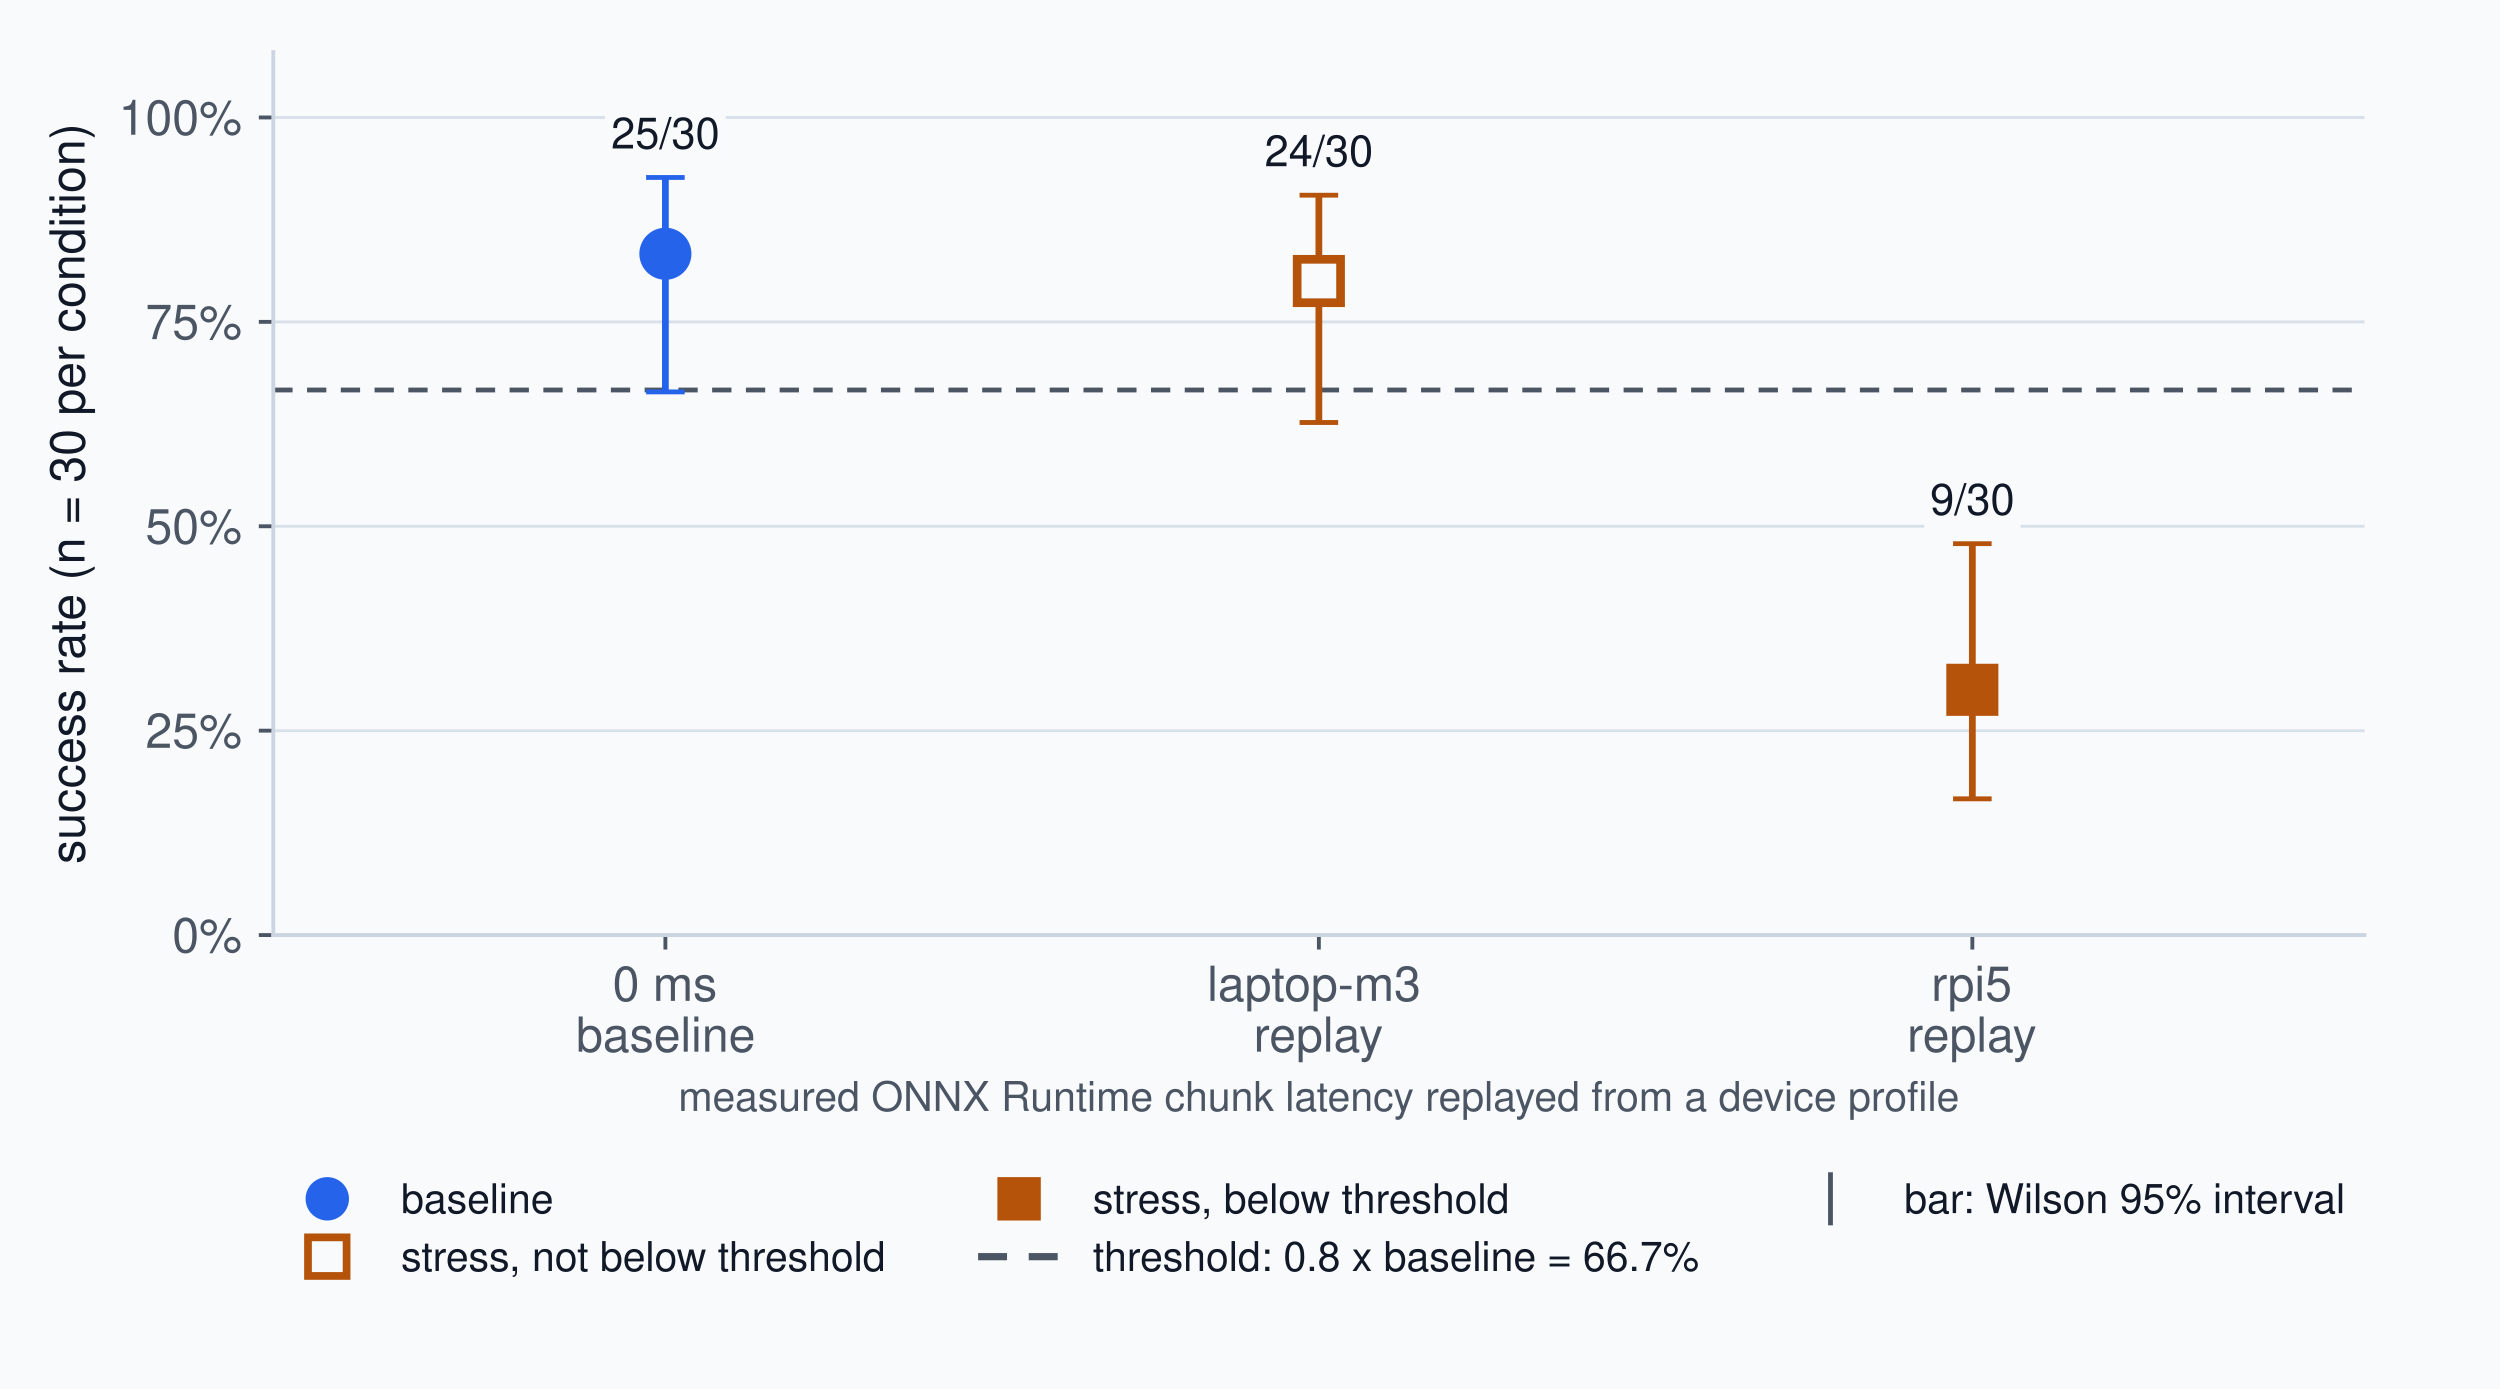
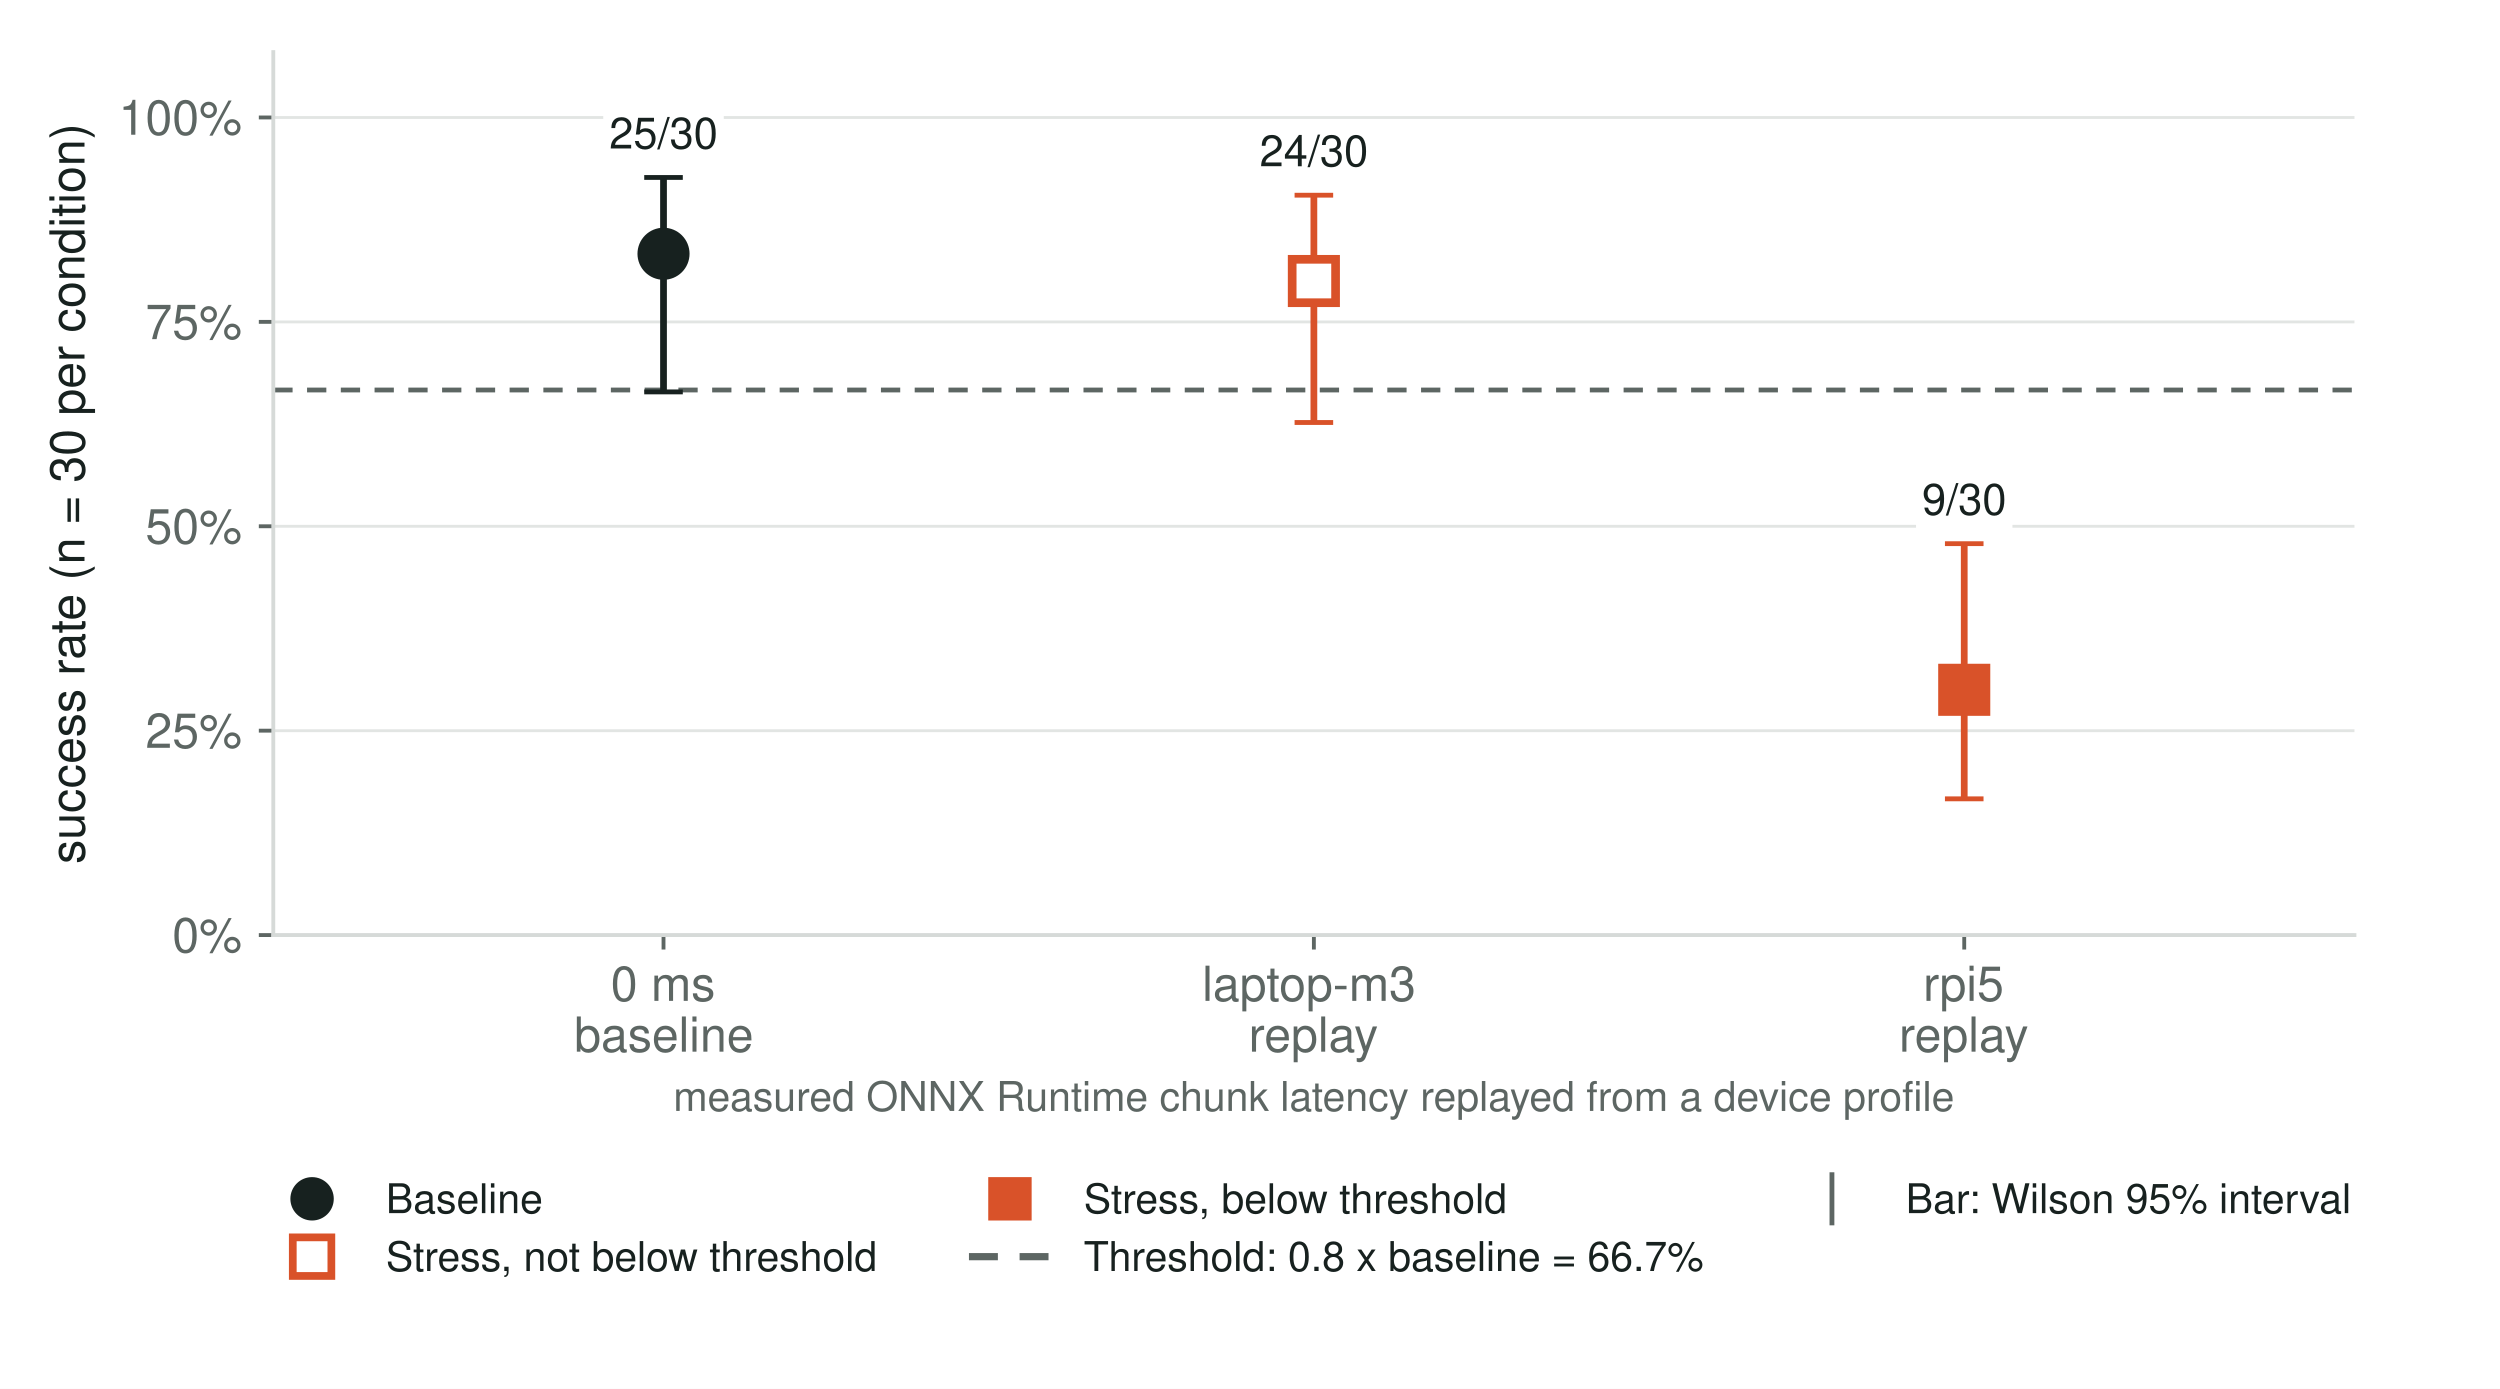
<svg xmlns="http://www.w3.org/2000/svg" xmlns:xlink="http://www.w3.org/1999/xlink" width="518.4pt" height="288pt" viewBox="0 0 518.4 288" version="1.1">
  <defs>
    <style type="text/css">*{stroke-linejoin: round; stroke-linecap: butt}</style>
  </defs>
  <g id="figure_1">
    <g id="patch_1">
-       <path d="M 0 288  L 518.4 288  L 518.4 0  L 0 0  z " style="fill: #f8fafc" />
+       <path d="M 0 288  L 518.4 288  L 518.4 0  L 0 0  z " style="fill: #ffffff" />
    </g>
    <g id="axes_1">
      <g id="patch_2">
-         <path d="M 56.67 193.898  L 490.29 193.898  L 490.29 10.8  L 56.67 10.8  z " style="fill: #f8fafc" />
+         <path d="M 56.67 193.898  L 488.22 193.898  L 488.22 10.8  L 56.67 10.8  z " style="fill: #ffffff" />
      </g>
      <g id="matplotlib.axis_1">
        <g id="xtick_1">
          <g id="line2d_1">
            <defs>
-               <path id="md98d8821e2" d="M 0 0  L 0 3  " style="stroke: #4b5563; stroke-width: 0.8" />
+               <path id="m696236e147" d="M 0 0  L 0 3  " style="stroke: #5d6663; stroke-width: 0.8" />
            </defs>
            <g>
-               <use xlink:href="#md98d8821e2" x="137.974" y="193.898" style="fill: #4b5563; stroke: #4b5563; stroke-width: 0.8" />
+               <use xlink:href="#m696236e147" x="137.586" y="193.898" style="fill: #5d6663; stroke: #5d6663; stroke-width: 0.8" />
            </g>
          </g>
          <g id="text_1">
-             <text style="font-size: 10px; font-family: 'Helvetica Neue', 'Helvetica', 'Arial', 'DejaVu Sans', sans-serif; fill: #4b5563" transform="translate(127.0394 207.5382)">0 ms</text>
-             <text style="font-size: 10px; font-family: 'Helvetica Neue', 'Helvetica', 'Arial', 'DejaVu Sans', sans-serif; fill: #4b5563" transform="translate(119.4534 218.0773)">baseline</text>
+             <text style="font-size: 10px; font-family: 'Helvetica Neue', 'Helvetica', 'Arial', 'DejaVu Sans', sans-serif; fill: #5d6663" transform="translate(126.6513 207.5382)">0 ms</text>
+             <text style="font-size: 10px; font-family: 'Helvetica Neue', 'Helvetica', 'Arial', 'DejaVu Sans', sans-serif; fill: #5d6663" transform="translate(119.0653 218.0773)">baseline</text>
          </g>
        </g>
        <g id="xtick_2">
          <g id="line2d_2">
            <g>
-               <use xlink:href="#md98d8821e2" x="273.48" y="193.898" style="fill: #4b5563; stroke: #4b5563; stroke-width: 0.8" />
+               <use xlink:href="#m696236e147" x="272.445" y="193.898" style="fill: #5d6663; stroke: #5d6663; stroke-width: 0.8" />
            </g>
          </g>
          <g id="text_2">
-             <text style="font-size: 10px; font-family: 'Helvetica Neue', 'Helvetica', 'Arial', 'DejaVu Sans', sans-serif; fill: #4b5563" transform="translate(250.3198 207.5382)">laptop-m3</text>
-             <text style="font-size: 10px; font-family: 'Helvetica Neue', 'Helvetica', 'Arial', 'DejaVu Sans', sans-serif; fill: #4b5563" transform="translate(259.9573 218.0773)">replay</text>
+             <text style="font-size: 10px; font-family: 'Helvetica Neue', 'Helvetica', 'Arial', 'DejaVu Sans', sans-serif; fill: #5d6663" transform="translate(249.2848 207.5382)">laptop-m3</text>
+             <text style="font-size: 10px; font-family: 'Helvetica Neue', 'Helvetica', 'Arial', 'DejaVu Sans', sans-serif; fill: #5d6663" transform="translate(258.9223 218.0773)">replay</text>
          </g>
        </g>
        <g id="xtick_3">
          <g id="line2d_3">
            <g>
-               <use xlink:href="#md98d8821e2" x="408.986" y="193.898" style="fill: #4b5563; stroke: #4b5563; stroke-width: 0.8" />
+               <use xlink:href="#m696236e147" x="407.304" y="193.898" style="fill: #5d6663; stroke: #5d6663; stroke-width: 0.8" />
            </g>
          </g>
          <g id="text_3">
-             <text style="font-size: 10px; font-family: 'Helvetica Neue', 'Helvetica', 'Arial', 'DejaVu Sans', sans-serif; fill: #4b5563" transform="translate(400.4667 207.5382)">rpi5</text>
-             <text style="font-size: 10px; font-family: 'Helvetica Neue', 'Helvetica', 'Arial', 'DejaVu Sans', sans-serif; fill: #4b5563" transform="translate(395.4636 218.0773)">replay</text>
+             <text style="font-size: 10px; font-family: 'Helvetica Neue', 'Helvetica', 'Arial', 'DejaVu Sans', sans-serif; fill: #5d6663" transform="translate(398.7848 207.5382)">rpi5</text>
+             <text style="font-size: 10px; font-family: 'Helvetica Neue', 'Helvetica', 'Arial', 'DejaVu Sans', sans-serif; fill: #5d6663" transform="translate(393.7817 218.0773)">replay</text>
          </g>
        </g>
        <g id="text_4">
-           <text style="font-size: 8.5px; font-family: 'Helvetica Neue', 'Helvetica', 'Arial', 'DejaVu Sans', sans-serif; text-anchor: middle; fill: #4b5563" x="273.48" y="230.361" transform="rotate(-0 273.48 230.3606)">measured ONNX Runtime chunk latency replayed from a device profile</text>
+           <text style="font-size: 8.5px; font-family: 'Helvetica Neue', 'Helvetica', 'Arial', 'DejaVu Sans', sans-serif; text-anchor: middle; fill: #5d6663" x="272.445" y="230.361" transform="rotate(-0 272.445 230.3606)">measured ONNX Runtime chunk latency replayed from a device profile</text>
        </g>
      </g>
      <g id="matplotlib.axis_2">
        <g id="ytick_1">
          <g id="line2d_4">
-             <path d="M 56.67 193.898  L 490.29 193.898  " clip-path="url(#p9b0ecbfd5b)" style="fill: none; stroke: #cbd5e1; stroke-opacity: 0.7; stroke-width: 0.6; stroke-linecap: square" />
+             <path d="M 56.67 193.898  L 488.22 193.898  " clip-path="url(#pf2805d2afb)" style="fill: none; stroke: #d6dad8; stroke-opacity: 0.7; stroke-width: 0.6; stroke-linecap: square" />
          </g>
          <g id="line2d_5">
            <defs>
-               <path id="mfa151f3f3b" d="M 0 0  L -3 0  " style="stroke: #4b5563; stroke-width: 0.8" />
+               <path id="md328c3af76" d="M 0 0  L -3 0  " style="stroke: #5d6663; stroke-width: 0.8" />
            </defs>
            <g>
-               <use xlink:href="#mfa151f3f3b" x="56.67" y="193.898" style="fill: #4b5563; stroke: #4b5563; stroke-width: 0.8" />
+               <use xlink:href="#md328c3af76" x="56.67" y="193.898" style="fill: #5d6663; stroke: #5d6663; stroke-width: 0.8" />
            </g>
          </g>
          <g id="text_5">
-             <text style="font-size: 10px; font-family: 'Helvetica Neue', 'Helvetica', 'Arial', 'DejaVu Sans', sans-serif; text-anchor: end; fill: #4b5563" x="50.17" y="197.468" transform="rotate(-0 50.17 197.4679)">0%</text>
+             <text style="font-size: 10px; font-family: 'Helvetica Neue', 'Helvetica', 'Arial', 'DejaVu Sans', sans-serif; text-anchor: end; fill: #5d6663" x="50.17" y="197.468" transform="rotate(-0 50.17 197.4679)">0%</text>
          </g>
        </g>
        <g id="ytick_2">
          <g id="line2d_6">
-             <path d="M 56.67 151.514  L 490.29 151.514  " clip-path="url(#p9b0ecbfd5b)" style="fill: none; stroke: #cbd5e1; stroke-opacity: 0.7; stroke-width: 0.6; stroke-linecap: square" />
+             <path d="M 56.67 151.514  L 488.22 151.514  " clip-path="url(#pf2805d2afb)" style="fill: none; stroke: #d6dad8; stroke-opacity: 0.7; stroke-width: 0.6; stroke-linecap: square" />
          </g>
          <g id="line2d_7">
            <g>
-               <use xlink:href="#mfa151f3f3b" x="56.67" y="151.514" style="fill: #4b5563; stroke: #4b5563; stroke-width: 0.8" />
+               <use xlink:href="#md328c3af76" x="56.67" y="151.514" style="fill: #5d6663; stroke: #5d6663; stroke-width: 0.8" />
            </g>
          </g>
          <g id="text_6">
-             <text style="font-size: 10px; font-family: 'Helvetica Neue', 'Helvetica', 'Arial', 'DejaVu Sans', sans-serif; text-anchor: end; fill: #4b5563" x="50.17" y="155.084" transform="rotate(-0 50.17 155.0842)">25%</text>
+             <text style="font-size: 10px; font-family: 'Helvetica Neue', 'Helvetica', 'Arial', 'DejaVu Sans', sans-serif; text-anchor: end; fill: #5d6663" x="50.17" y="155.084" transform="rotate(-0 50.17 155.0842)">25%</text>
          </g>
        </g>
        <g id="ytick_3">
          <g id="line2d_8">
-             <path d="M 56.67 109.13  L 490.29 109.13  " clip-path="url(#p9b0ecbfd5b)" style="fill: none; stroke: #cbd5e1; stroke-opacity: 0.7; stroke-width: 0.6; stroke-linecap: square" />
+             <path d="M 56.67 109.13  L 488.22 109.13  " clip-path="url(#pf2805d2afb)" style="fill: none; stroke: #d6dad8; stroke-opacity: 0.7; stroke-width: 0.6; stroke-linecap: square" />
          </g>
          <g id="line2d_9">
            <g>
-               <use xlink:href="#mfa151f3f3b" x="56.67" y="109.13" style="fill: #4b5563; stroke: #4b5563; stroke-width: 0.8" />
+               <use xlink:href="#md328c3af76" x="56.67" y="109.13" style="fill: #5d6663; stroke: #5d6663; stroke-width: 0.8" />
            </g>
          </g>
          <g id="text_7">
-             <text style="font-size: 10px; font-family: 'Helvetica Neue', 'Helvetica', 'Arial', 'DejaVu Sans', sans-serif; text-anchor: end; fill: #4b5563" x="50.17" y="112.701" transform="rotate(-0 50.17 112.7005)">50%</text>
+             <text style="font-size: 10px; font-family: 'Helvetica Neue', 'Helvetica', 'Arial', 'DejaVu Sans', sans-serif; text-anchor: end; fill: #5d6663" x="50.17" y="112.701" transform="rotate(-0 50.17 112.7005)">50%</text>
          </g>
        </g>
        <g id="ytick_4">
          <g id="line2d_10">
-             <path d="M 56.67 66.746  L 490.29 66.746  " clip-path="url(#p9b0ecbfd5b)" style="fill: none; stroke: #cbd5e1; stroke-opacity: 0.7; stroke-width: 0.6; stroke-linecap: square" />
+             <path d="M 56.67 66.746  L 488.22 66.746  " clip-path="url(#pf2805d2afb)" style="fill: none; stroke: #d6dad8; stroke-opacity: 0.7; stroke-width: 0.6; stroke-linecap: square" />
          </g>
          <g id="line2d_11">
            <g>
-               <use xlink:href="#mfa151f3f3b" x="56.67" y="66.746" style="fill: #4b5563; stroke: #4b5563; stroke-width: 0.8" />
+               <use xlink:href="#md328c3af76" x="56.67" y="66.746" style="fill: #5d6663; stroke: #5d6663; stroke-width: 0.8" />
            </g>
          </g>
          <g id="text_8">
-             <text style="font-size: 10px; font-family: 'Helvetica Neue', 'Helvetica', 'Arial', 'DejaVu Sans', sans-serif; text-anchor: end; fill: #4b5563" x="50.17" y="70.317" transform="rotate(-0 50.17 70.3168)">75%</text>
+             <text style="font-size: 10px; font-family: 'Helvetica Neue', 'Helvetica', 'Arial', 'DejaVu Sans', sans-serif; text-anchor: end; fill: #5d6663" x="50.17" y="70.317" transform="rotate(-0 50.17 70.3168)">75%</text>
          </g>
        </g>
        <g id="ytick_5">
          <g id="line2d_12">
-             <path d="M 56.67 24.363  L 490.29 24.363  " clip-path="url(#p9b0ecbfd5b)" style="fill: none; stroke: #cbd5e1; stroke-opacity: 0.7; stroke-width: 0.6; stroke-linecap: square" />
+             <path d="M 56.67 24.363  L 488.22 24.363  " clip-path="url(#pf2805d2afb)" style="fill: none; stroke: #d6dad8; stroke-opacity: 0.7; stroke-width: 0.6; stroke-linecap: square" />
          </g>
          <g id="line2d_13">
            <g>
-               <use xlink:href="#mfa151f3f3b" x="56.67" y="24.363" style="fill: #4b5563; stroke: #4b5563; stroke-width: 0.8" />
+               <use xlink:href="#md328c3af76" x="56.67" y="24.363" style="fill: #5d6663; stroke: #5d6663; stroke-width: 0.8" />
            </g>
          </g>
          <g id="text_9">
-             <text style="font-size: 10px; font-family: 'Helvetica Neue', 'Helvetica', 'Arial', 'DejaVu Sans', sans-serif; text-anchor: end; fill: #4b5563" x="50.17" y="27.933" transform="rotate(-0 50.17 27.9331)">100%</text>
+             <text style="font-size: 10px; font-family: 'Helvetica Neue', 'Helvetica', 'Arial', 'DejaVu Sans', sans-serif; text-anchor: end; fill: #5d6663" x="50.17" y="27.933" transform="rotate(-0 50.17 27.9331)">100%</text>
          </g>
        </g>
        <g id="text_10">
-           <text style="font-size: 10px; font-family: 'Helvetica Neue', 'Helvetica', 'Arial', 'DejaVu Sans', sans-serif; text-anchor: middle; fill: #111827" x="17.522" y="102.349" transform="rotate(-90 17.52156 102.3488)">success rate (n = 30 per condition)</text>
+           <text style="font-size: 10px; font-family: 'Helvetica Neue', 'Helvetica', 'Arial', 'DejaVu Sans', sans-serif; text-anchor: middle; fill: #17211f" x="17.522" y="102.349" transform="rotate(-90 17.52156 102.3488)">success rate (n = 30 per condition)</text>
        </g>
      </g>
      <g id="line2d_14">
-         <path d="M 56.67 80.874  L 490.29 80.874  " clip-path="url(#p9b0ecbfd5b)" style="fill: none; stroke-dasharray: 4,3; stroke-dashoffset: 0; stroke: #4b5563" />
+         <path d="M 56.67 80.874  L 488.22 80.874  " clip-path="url(#pf2805d2afb)" style="fill: none; stroke-dasharray: 4,3; stroke-dashoffset: 0; stroke: #5d6663" />
      </g>
      <g id="LineCollection_1">
-         <path d="M 137.974 81.266  L 137.974 36.801  " clip-path="url(#p9b0ecbfd5b)" style="fill: none; stroke: #2563eb; stroke-width: 1.4" />
+         <path d="M 137.586 81.266  L 137.586 36.801  " clip-path="url(#pf2805d2afb)" style="fill: none; stroke: #17211f; stroke-width: 1.4" />
      </g>
      <g id="line2d_15">
        <defs>
-           <path id="m6fc3dcf2f7" d="M 4 0  L -4 -0  " style="stroke: #2563eb" />
-         </defs>
-         <g clip-path="url(#p9b0ecbfd5b)">
-           <use xlink:href="#m6fc3dcf2f7" x="137.974" y="81.266" style="fill: #1f77b4; stroke: #2563eb" />
+           <path id="mb28198ac88" d="M 4 0  L -4 -0  " style="stroke: #17211f" />
+         </defs>
+         <g clip-path="url(#pf2805d2afb)">
+           <use xlink:href="#mb28198ac88" x="137.586" y="81.266" style="fill: #1f77b4; stroke: #17211f" />
        </g>
      </g>
      <g id="line2d_16">
-         <g clip-path="url(#p9b0ecbfd5b)">
-           <use xlink:href="#m6fc3dcf2f7" x="137.974" y="36.801" style="fill: #1f77b4; stroke: #2563eb" />
+         <g clip-path="url(#pf2805d2afb)">
+           <use xlink:href="#mb28198ac88" x="137.586" y="36.801" style="fill: #1f77b4; stroke: #17211f" />
        </g>
      </g>
      <g id="line2d_17">
        <defs>
-           <path id="m44b142923c" d="M 0 4.5  C 1.193 4.5 2.338 4.026 3.182 3.182  C 4.026 2.338 4.5 1.193 4.5 0  C 4.5 -1.193 4.026 -2.338 3.182 -3.182  C 2.338 -4.026 1.193 -4.5 0 -4.5  C -1.193 -4.5 -2.338 -4.026 -3.182 -3.182  C -4.026 -2.338 -4.5 -1.193 -4.5 0  C -4.5 1.193 -4.026 2.338 -3.182 3.182  C -2.338 4.026 -1.193 4.5 0 4.5  z " style="stroke: #2563eb; stroke-width: 1.8" />
-         </defs>
-         <g clip-path="url(#p9b0ecbfd5b)">
-           <use xlink:href="#m44b142923c" x="137.974" y="52.619" style="fill: #2563eb; stroke: #2563eb; stroke-width: 1.8" />
+           <path id="m457a1e06b8" d="M 0 4.5  C 1.193 4.5 2.338 4.026 3.182 3.182  C 4.026 2.338 4.5 1.193 4.5 0  C 4.5 -1.193 4.026 -2.338 3.182 -3.182  C 2.338 -4.026 1.193 -4.5 0 -4.5  C -1.193 -4.5 -2.338 -4.026 -3.182 -3.182  C -4.026 -2.338 -4.5 -1.193 -4.5 0  C -4.5 1.193 -4.026 2.338 -3.182 3.182  C -2.338 4.026 -1.193 4.5 0 4.5  z " style="stroke: #17211f; stroke-width: 1.8" />
+         </defs>
+         <g clip-path="url(#pf2805d2afb)">
+           <use xlink:href="#m457a1e06b8" x="137.586" y="52.619" style="fill: #17211f; stroke: #17211f; stroke-width: 1.8" />
        </g>
      </g>
      <g id="LineCollection_2">
-         <path d="M 273.48 87.609  L 273.48 40.477  " clip-path="url(#p9b0ecbfd5b)" style="fill: none; stroke: #b45309; stroke-width: 1.4" />
+         <path d="M 272.445 87.609  L 272.445 40.477  " clip-path="url(#pf2805d2afb)" style="fill: none; stroke: #d95229; stroke-width: 1.4" />
      </g>
      <g id="line2d_18">
        <defs>
-           <path id="m9e03931a04" d="M 4 0  L -4 -0  " style="stroke: #b45309" />
-         </defs>
-         <g clip-path="url(#p9b0ecbfd5b)">
-           <use xlink:href="#m9e03931a04" x="273.48" y="87.609" style="fill: #1f77b4; stroke: #b45309" />
+           <path id="ma403d8acb5" d="M 4 0  L -4 -0  " style="stroke: #d95229" />
+         </defs>
+         <g clip-path="url(#pf2805d2afb)">
+           <use xlink:href="#ma403d8acb5" x="272.445" y="87.609" style="fill: #1f77b4; stroke: #d95229" />
        </g>
      </g>
      <g id="line2d_19">
-         <g clip-path="url(#p9b0ecbfd5b)">
-           <use xlink:href="#m9e03931a04" x="273.48" y="40.477" style="fill: #1f77b4; stroke: #b45309" />
+         <g clip-path="url(#pf2805d2afb)">
+           <use xlink:href="#ma403d8acb5" x="272.445" y="40.477" style="fill: #1f77b4; stroke: #d95229" />
        </g>
      </g>
      <g id="line2d_20">
        <defs>
-           <path id="ma40d769d75" d="M -4.5 4.5  L 4.5 4.5  L 4.5 -4.5  L -4.5 -4.5  z " style="stroke: #b45309; stroke-width: 1.8; stroke-linejoin: miter" />
-         </defs>
-         <g clip-path="url(#p9b0ecbfd5b)">
-           <use xlink:href="#ma40d769d75" x="273.48" y="58.27" style="fill: #f8fafc; stroke: #b45309; stroke-width: 1.8; stroke-linejoin: miter" />
+           <path id="mf1d9f8759a" d="M -4.5 4.5  L 4.5 4.5  L 4.5 -4.5  L -4.5 -4.5  z " style="stroke: #d95229; stroke-width: 1.8; stroke-linejoin: miter" />
+         </defs>
+         <g clip-path="url(#pf2805d2afb)">
+           <use xlink:href="#mf1d9f8759a" x="272.445" y="58.27" style="fill: #ffffff; stroke: #d95229; stroke-width: 1.8; stroke-linejoin: miter" />
        </g>
      </g>
      <g id="LineCollection_3">
-         <path d="M 408.986 165.645  L 408.986 112.731  " clip-path="url(#p9b0ecbfd5b)" style="fill: none; stroke: #b45309; stroke-width: 1.4" />
+         <path d="M 407.304 165.645  L 407.304 112.731  " clip-path="url(#pf2805d2afb)" style="fill: none; stroke: #d95229; stroke-width: 1.4" />
      </g>
      <g id="line2d_21">
-         <g clip-path="url(#p9b0ecbfd5b)">
-           <use xlink:href="#m9e03931a04" x="408.986" y="165.645" style="fill: #1f77b4; stroke: #b45309" />
+         <g clip-path="url(#pf2805d2afb)">
+           <use xlink:href="#ma403d8acb5" x="407.304" y="165.645" style="fill: #1f77b4; stroke: #d95229" />
        </g>
      </g>
      <g id="line2d_22">
-         <g clip-path="url(#p9b0ecbfd5b)">
-           <use xlink:href="#m9e03931a04" x="408.986" y="112.731" style="fill: #1f77b4; stroke: #b45309" />
+         <g clip-path="url(#pf2805d2afb)">
+           <use xlink:href="#ma403d8acb5" x="407.304" y="112.731" style="fill: #1f77b4; stroke: #d95229" />
        </g>
      </g>
      <g id="line2d_23">
        <defs>
-           <path id="m9f45a87092" d="M -4.5 4.5  L 4.5 4.5  L 4.5 -4.5  L -4.5 -4.5  z " style="stroke: #b45309; stroke-width: 1.8; stroke-linejoin: miter" />
-         </defs>
-         <g clip-path="url(#p9b0ecbfd5b)">
-           <use xlink:href="#m9f45a87092" x="408.986" y="143.037" style="fill: #b45309; stroke: #b45309; stroke-width: 1.8; stroke-linejoin: miter" />
+           <path id="ma30e1ef4e6" d="M -4.5 4.5  L 4.5 4.5  L 4.5 -4.5  L -4.5 -4.5  z " style="stroke: #d95229; stroke-width: 1.8; stroke-linejoin: miter" />
+         </defs>
+         <g clip-path="url(#pf2805d2afb)">
+           <use xlink:href="#ma30e1ef4e6" x="407.304" y="143.037" style="fill: #d95229; stroke: #d95229; stroke-width: 1.8; stroke-linejoin: miter" />
        </g>
      </g>
      <g id="patch_3">
-         <path d="M 56.67 193.898  L 56.67 10.8  " style="fill: none; stroke: #cbd5e1; stroke-width: 0.8; stroke-linejoin: miter; stroke-linecap: square" />
+         <path d="M 56.67 193.898  L 56.67 10.8  " style="fill: none; stroke: #d6dad8; stroke-width: 0.8; stroke-linejoin: miter; stroke-linecap: square" />
      </g>
      <g id="patch_4">
-         <path d="M 56.67 193.898  L 490.29 193.898  " style="fill: none; stroke: #cbd5e1; stroke-width: 0.8; stroke-linejoin: miter; stroke-linecap: square" />
+         <path d="M 56.67 193.898  L 488.22 193.898  " style="fill: none; stroke: #d6dad8; stroke-width: 0.8; stroke-linejoin: miter; stroke-linecap: square" />
      </g>
      <g id="text_11">
        <g id="patch_5">
-           <path d="M 125.479 33.564  L 150.469 33.564  L 150.469 23.384  L 125.479 23.384  z " style="fill: #f8fafc" />
-         </g>
-         <text style="font-size: 9px; font-family: 'Helvetica Neue', 'Helvetica', 'Arial', 'DejaVu Sans', sans-serif; text-anchor: middle; fill: #111827" x="137.974" y="30.801" transform="rotate(-0 137.9737 30.80078)">25/30</text>
+           <path d="M 125.09 33.564  L 150.081 33.564  L 150.081 23.384  L 125.09 23.384  z " style="fill: #ffffff" />
+         </g>
+         <text style="font-size: 9px; font-family: 'Helvetica Neue', 'Helvetica', 'Arial', 'DejaVu Sans', sans-serif; text-anchor: middle; fill: #17211f" x="137.586" y="30.801" transform="rotate(-0 137.5856 30.80078)">25/30</text>
      </g>
      <g id="text_12">
        <g id="patch_6">
-           <path d="M 260.985 37.241  L 285.975 37.241  L 285.975 27.061  L 260.985 27.061  z " style="fill: #f8fafc" />
-         </g>
-         <text style="font-size: 9px; font-family: 'Helvetica Neue', 'Helvetica', 'Arial', 'DejaVu Sans', sans-serif; text-anchor: middle; fill: #111827" x="273.48" y="34.477" transform="rotate(-0 273.48 34.47725)">24/30</text>
+           <path d="M 259.95 37.241  L 284.94 37.241  L 284.94 27.061  L 259.95 27.061  z " style="fill: #ffffff" />
+         </g>
+         <text style="font-size: 9px; font-family: 'Helvetica Neue', 'Helvetica', 'Arial', 'DejaVu Sans', sans-serif; text-anchor: middle; fill: #17211f" x="272.445" y="34.477" transform="rotate(-0 272.445 34.47725)">24/30</text>
      </g>
      <g id="text_13">
        <g id="patch_7">
-           <path d="M 398.993 109.495  L 418.98 109.495  L 418.98 99.315  L 398.993 99.315  z " style="fill: #f8fafc" />
-         </g>
-         <text style="font-size: 9px; font-family: 'Helvetica Neue', 'Helvetica', 'Arial', 'DejaVu Sans', sans-serif; text-anchor: middle; fill: #111827" x="408.986" y="106.731" transform="rotate(-0 408.9862 106.7315)">9/30</text>
+           <path d="M 397.311 109.495  L 417.298 109.495  L 417.298 99.315  L 397.311 99.315  z " style="fill: #ffffff" />
+         </g>
+         <text style="font-size: 9px; font-family: 'Helvetica Neue', 'Helvetica', 'Arial', 'DejaVu Sans', sans-serif; text-anchor: middle; fill: #17211f" x="407.304" y="106.731" transform="rotate(-0 407.3044 106.7315)">9/30</text>
      </g>
      <g id="legend_1">
        <g id="line2d_24">
          <defs>
-             <path id="m25a2189eb6" d="M 0 4  C 1.061 4 2.078 3.579 2.828 2.828  C 3.579 2.078 4 1.061 4 0  C 4 -1.061 3.579 -2.078 2.828 -2.828  C 2.078 -3.579 1.061 -4 0 -4  C -1.061 -4 -2.078 -3.579 -2.828 -2.828  C -3.579 -2.078 -4 -1.061 -4 0  C -4 1.061 -3.579 2.078 -2.828 2.828  C -2.078 3.579 -1.061 4 0 4  z " style="stroke: #2563eb" />
-           </defs>
-           <g>
-             <use xlink:href="#m25a2189eb6" x="67.867" y="248.586" style="fill: #2563eb; stroke: #2563eb" />
+             <path id="me82bfe0755" d="M 0 4  C 1.061 4 2.078 3.579 2.828 2.828  C 3.579 2.078 4 1.061 4 0  C 4 -1.061 3.579 -2.078 2.828 -2.828  C 2.078 -3.579 1.061 -4 0 -4  C -1.061 -4 -2.078 -3.579 -2.828 -2.828  C -3.579 -2.078 -4 -1.061 -4 0  C -4 1.061 -3.579 2.078 -2.828 2.828  C -2.078 3.579 -1.061 4 0 4  z " style="stroke: #17211f" />
+           </defs>
+           <g>
+             <use xlink:href="#me82bfe0755" x="64.711" y="248.586" style="fill: #17211f; stroke: #17211f" />
          </g>
        </g>
        <g id="text_14">
-           <text style="font-size: 8.5px; font-family: 'Helvetica Neue', 'Helvetica', 'Arial', 'DejaVu Sans', sans-serif; text-anchor: start; fill: #111827" x="83.167" y="251.561" transform="rotate(-0 83.16699 251.5606)">baseline</text>
+           <text style="font-size: 8.5px; font-family: 'Helvetica Neue', 'Helvetica', 'Arial', 'DejaVu Sans', sans-serif; text-anchor: start; fill: #17211f" x="80.011" y="251.561" transform="rotate(-0 80.01098 251.5606)">Baseline</text>
        </g>
        <g id="line2d_25">
          <defs>
-             <path id="m221e677f27" d="M -4 4  L 4 4  L 4 -4  L -4 -4  z " style="stroke: #b45309; stroke-width: 1.6; stroke-linejoin: miter" />
-           </defs>
-           <g>
-             <use xlink:href="#m221e677f27" x="67.867" y="260.58" style="fill: #f8fafc; stroke: #b45309; stroke-width: 1.6; stroke-linejoin: miter" />
+             <path id="m432f408400" d="M -4 4  L 4 4  L 4 -4  L -4 -4  z " style="stroke: #d95229; stroke-width: 1.6; stroke-linejoin: miter" />
+           </defs>
+           <g>
+             <use xlink:href="#m432f408400" x="64.711" y="260.58" style="fill: #ffffff; stroke: #d95229; stroke-width: 1.6; stroke-linejoin: miter" />
          </g>
        </g>
        <g id="text_15">
-           <text style="font-size: 8.5px; font-family: 'Helvetica Neue', 'Helvetica', 'Arial', 'DejaVu Sans', sans-serif; text-anchor: start; fill: #111827" x="83.167" y="263.555" transform="rotate(-0 83.16699 263.5549)">stress, not below threshold</text>
+           <text style="font-size: 8.5px; font-family: 'Helvetica Neue', 'Helvetica', 'Arial', 'DejaVu Sans', sans-serif; text-anchor: start; fill: #17211f" x="80.011" y="263.555" transform="rotate(-0 80.01098 263.5549)">Stress, not below threshold</text>
        </g>
        <g id="line2d_26">
          <defs>
-             <path id="me3cb766ae5" d="M -4 4  L 4 4  L 4 -4  L -4 -4  z " style="stroke: #b45309; stroke-linejoin: miter" />
-           </defs>
-           <g>
-             <use xlink:href="#me3cb766ae5" x="211.32" y="248.586" style="fill: #b45309; stroke: #b45309; stroke-linejoin: miter" />
+             <path id="m79986f89b3" d="M -4 4  L 4 4  L 4 -4  L -4 -4  z " style="stroke: #d95229; stroke-linejoin: miter" />
+           </defs>
+           <g>
+             <use xlink:href="#m79986f89b3" x="209.422" y="248.586" style="fill: #d95229; stroke: #d95229; stroke-linejoin: miter" />
          </g>
        </g>
        <g id="text_16">
-           <text style="font-size: 8.5px; font-family: 'Helvetica Neue', 'Helvetica', 'Arial', 'DejaVu Sans', sans-serif; text-anchor: start; fill: #111827" x="226.62" y="251.561" transform="rotate(-0 226.6204 251.5606)">stress, below threshold</text>
+           <text style="font-size: 8.5px; font-family: 'Helvetica Neue', 'Helvetica', 'Arial', 'DejaVu Sans', sans-serif; text-anchor: start; fill: #17211f" x="224.722" y="251.561" transform="rotate(-0 224.7221 251.5606)">Stress, below threshold</text>
        </g>
        <g id="line2d_27">
-           <path d="M 202.82 260.58  L 211.32 260.58  L 219.82 260.58  " style="fill: none; stroke-dasharray: 6,4.5; stroke-dashoffset: 0; stroke: #4b5563; stroke-width: 1.5" />
+           <path d="M 200.922 260.58  L 209.422 260.58  L 217.922 260.58  " style="fill: none; stroke-dasharray: 6,4.5; stroke-dashoffset: 0; stroke: #5d6663; stroke-width: 1.5" />
        </g>
        <g id="text_17">
-           <text style="font-size: 8.5px; font-family: 'Helvetica Neue', 'Helvetica', 'Arial', 'DejaVu Sans', sans-serif; text-anchor: start; fill: #111827" x="226.62" y="263.555" transform="rotate(-0 226.6204 263.5549)">threshold: 0.8 x baseline = 66.7%</text>
+           <text style="font-size: 8.5px; font-family: 'Helvetica Neue', 'Helvetica', 'Arial', 'DejaVu Sans', sans-serif; text-anchor: start; fill: #17211f" x="224.722" y="263.555" transform="rotate(-0 224.7221 263.5549)">Threshold: 0.8 x baseline = 66.7%</text>
        </g>
        <g id="line2d_28">
          <defs>
-             <path id="mb703ac63ce" d="M 0 5.5  L 0 -5.5  " style="stroke: #4b5563" />
-           </defs>
-           <g>
-             <use xlink:href="#mb703ac63ce" x="379.569" y="248.586" style="fill: #4b5563; stroke: #4b5563" />
+             <path id="m2fee7e3c93" d="M 0 5.5  L 0 -5.5  " style="stroke: #5d6663" />
+           </defs>
+           <g>
+             <use xlink:href="#m2fee7e3c93" x="379.872" y="248.586" style="fill: #5d6663; stroke: #5d6663" />
          </g>
        </g>
        <g id="text_18">
-           <text style="font-size: 8.5px; font-family: 'Helvetica Neue', 'Helvetica', 'Arial', 'DejaVu Sans', sans-serif; text-anchor: start; fill: #111827" x="394.869" y="251.561" transform="rotate(-0 394.8686 251.5606)">bar: Wilson 95% interval</text>
+           <text style="font-size: 8.5px; font-family: 'Helvetica Neue', 'Helvetica', 'Arial', 'DejaVu Sans', sans-serif; text-anchor: start; fill: #17211f" x="395.172" y="251.561" transform="rotate(-0 395.1724 251.5606)">Bar: Wilson 95% interval</text>
        </g>
      </g>
    </g>
  </g>
  <defs>
-     <clipPath id="p9b0ecbfd5b">
-       <rect x="56.67" y="10.8" width="433.62" height="183.098" />
+     <clipPath id="pf2805d2afb">
+       <rect x="56.67" y="10.8" width="431.55" height="183.098" />
    </clipPath>
  </defs>
</svg>
